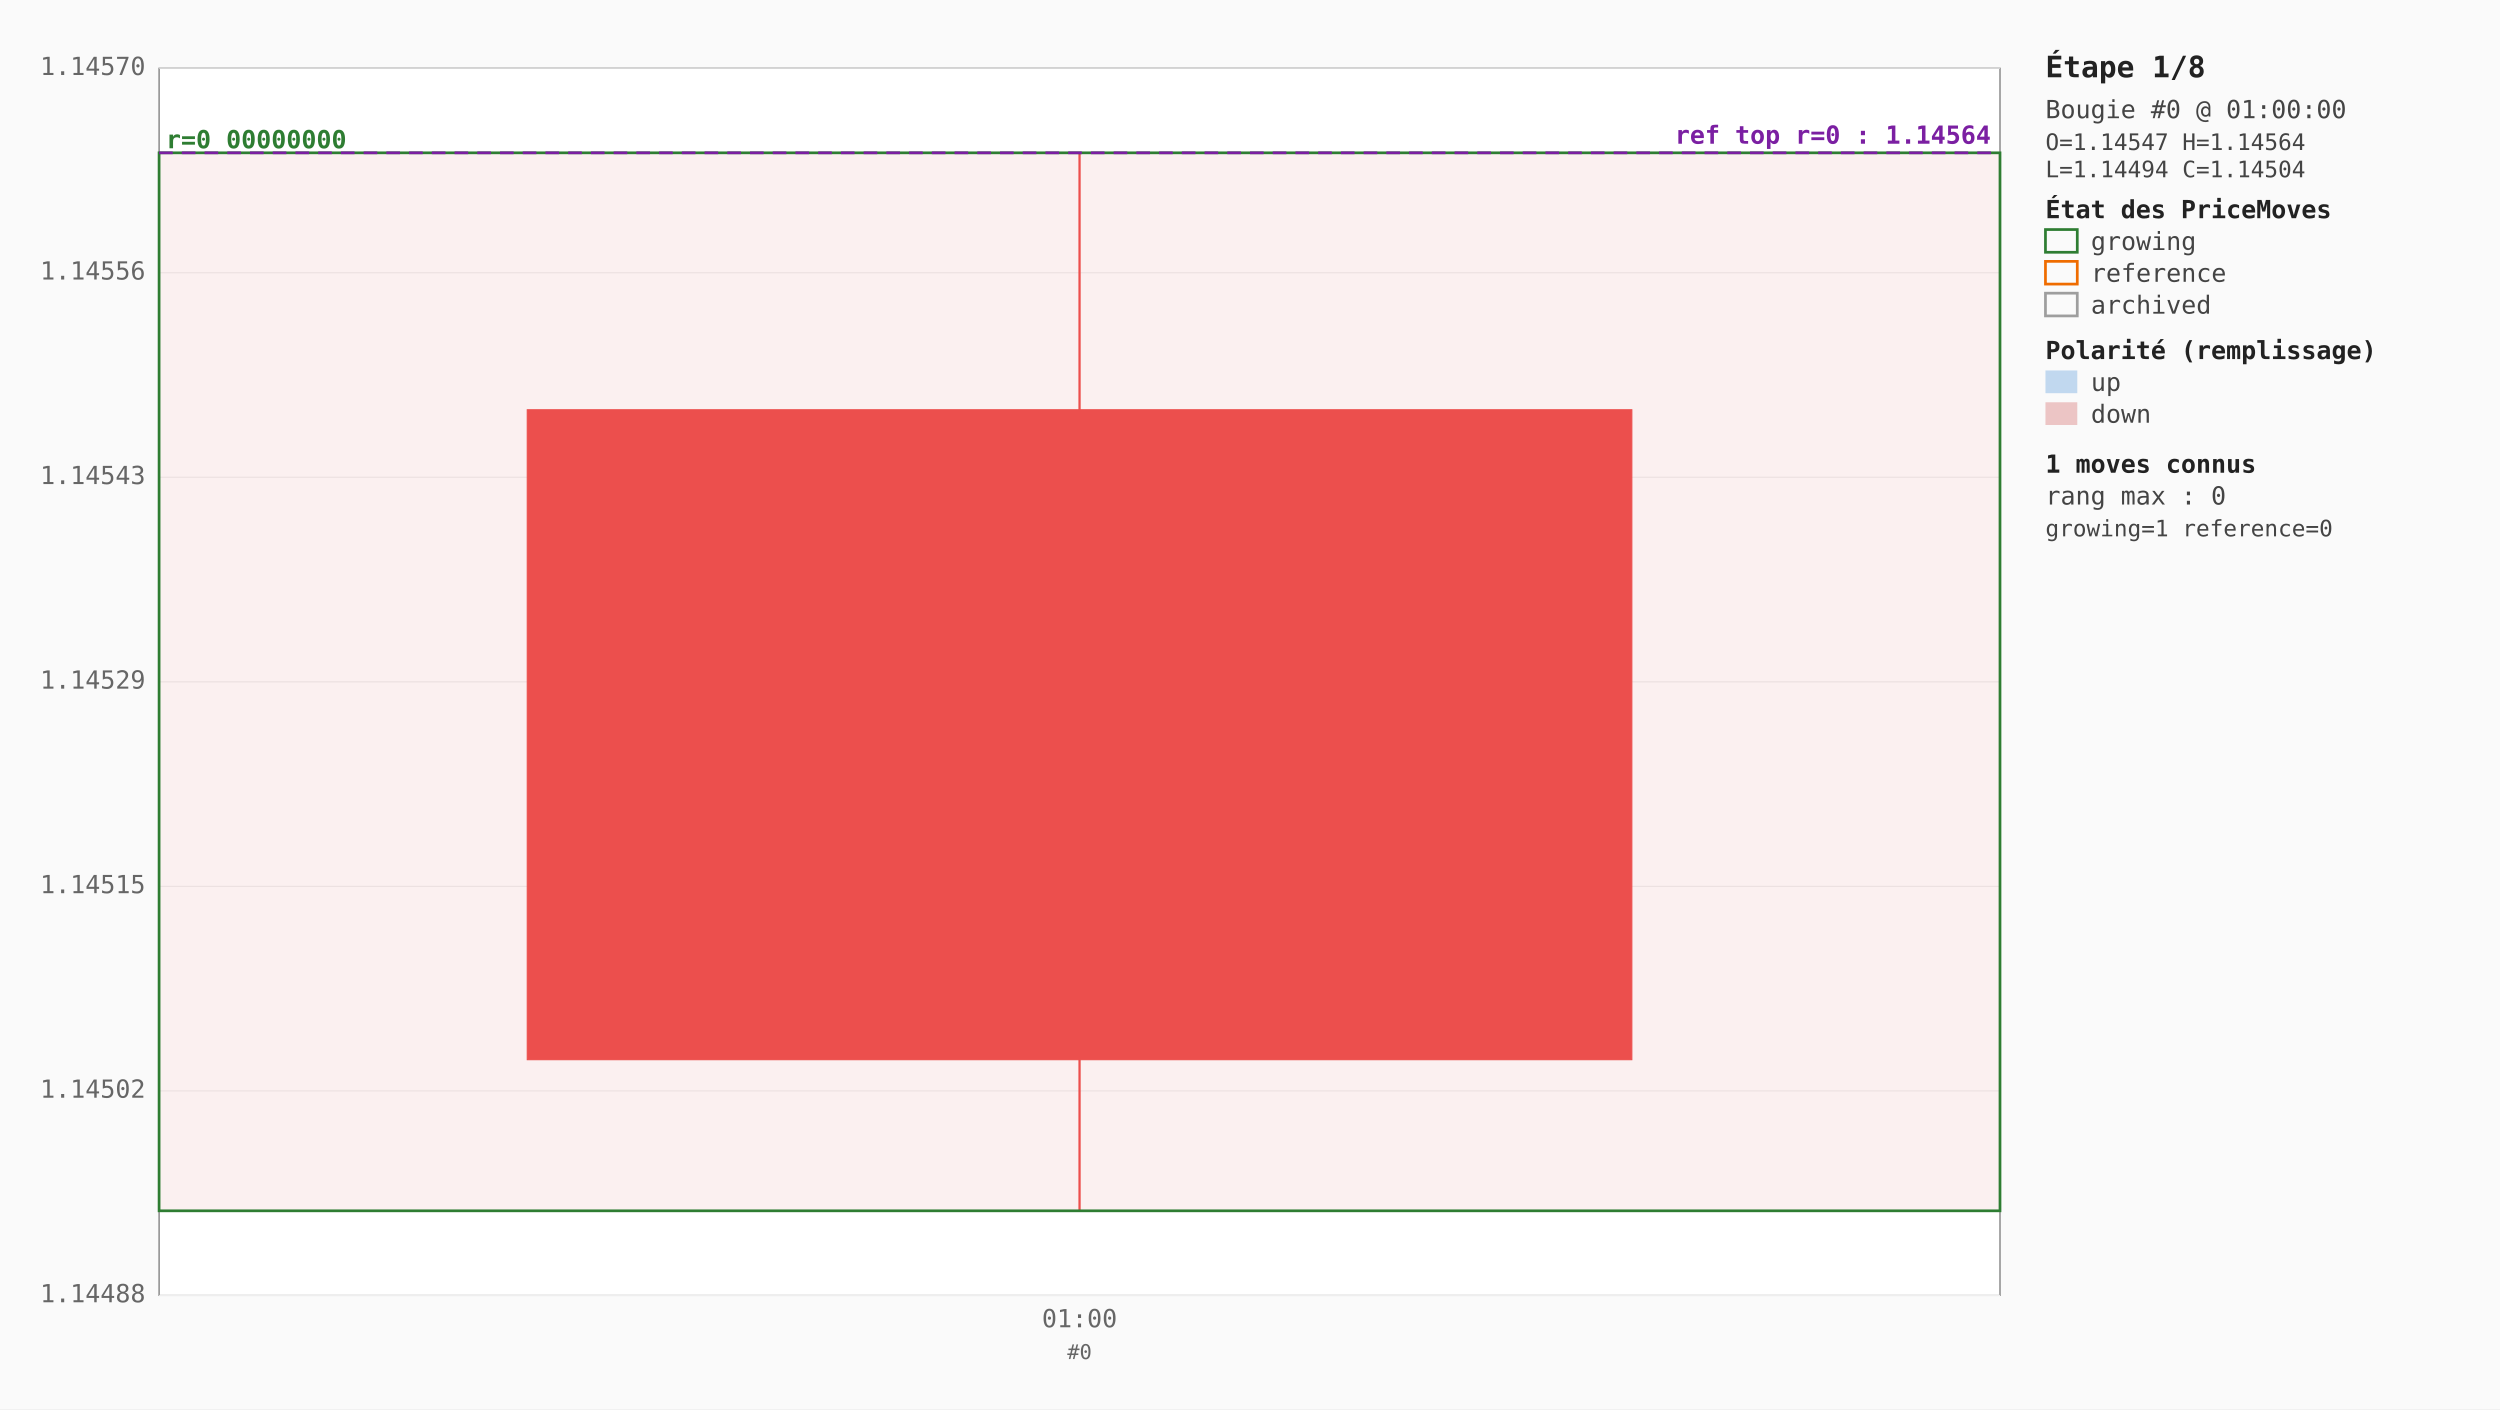
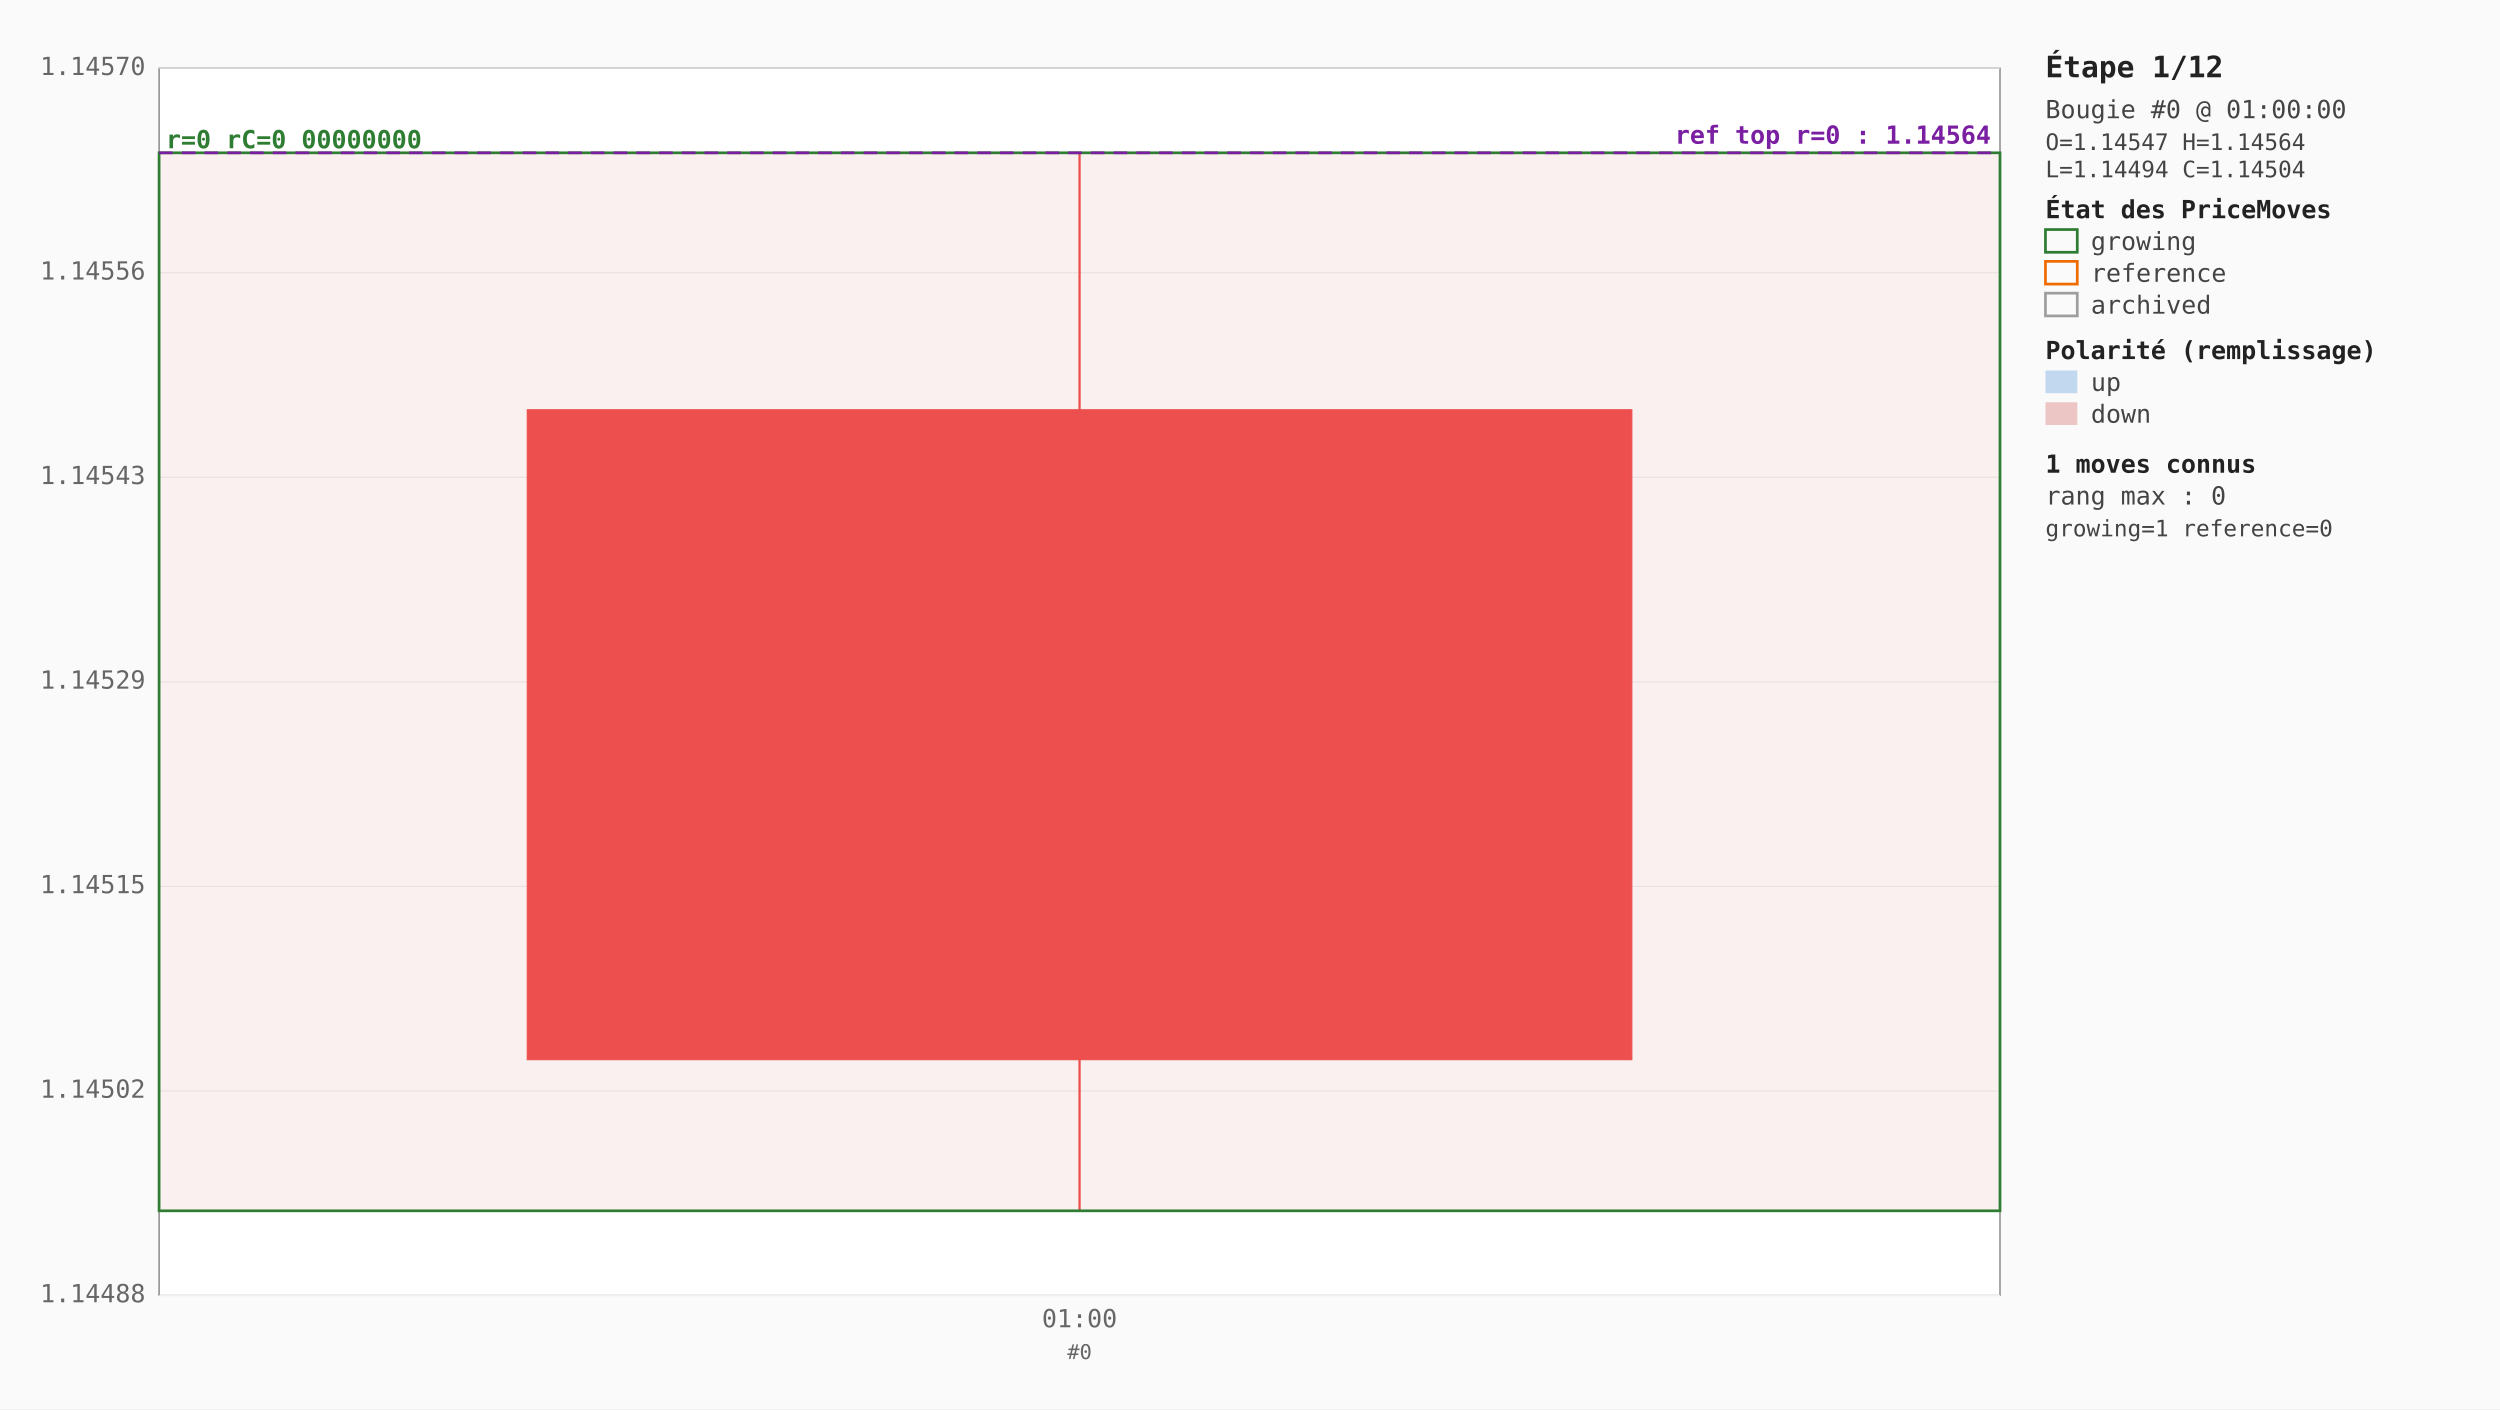
<svg xmlns="http://www.w3.org/2000/svg" width="1100" height="620" viewBox="0 0 1100 620" font-family="ui-monospace, SFMono-Regular, Menlo, monospace" font-size="11">
  <rect x="0" y="0" width="1100" height="620" fill="#fafafa" />
  <rect x="70" y="30" width="810" height="540" fill="white" stroke="#666" stroke-width="0.5" />
  <line x1="70" y1="570" x2="880" y2="570" stroke="#eee" stroke-width="0.5" />
  <text x="64" y="573" text-anchor="end" fill="#666">1.14488</text>
  <line x1="70" y1="480" x2="880" y2="480" stroke="#eee" stroke-width="0.5" />
  <text x="64" y="483" text-anchor="end" fill="#666">1.14502</text>
  <line x1="70" y1="390" x2="880" y2="390" stroke="#eee" stroke-width="0.5" />
  <text x="64" y="393" text-anchor="end" fill="#666">1.14515</text>
  <line x1="70" y1="300" x2="880" y2="300" stroke="#eee" stroke-width="0.5" />
  <text x="64" y="303" text-anchor="end" fill="#666">1.14529</text>
  <line x1="70" y1="210" x2="880" y2="210" stroke="#eee" stroke-width="0.5" />
  <text x="64" y="213" text-anchor="end" fill="#666">1.14543</text>
  <line x1="70" y1="120" x2="880" y2="120" stroke="#eee" stroke-width="0.5" />
  <text x="64" y="123" text-anchor="end" fill="#666">1.14556</text>
  <line x1="70" y1="30" x2="880" y2="30" stroke="#eee" stroke-width="0.5" />
  <text x="64" y="33" text-anchor="end" fill="#666">1.14570</text>
  <text x="475" y="584" text-anchor="middle" fill="#666">01:00</text>
  <text x="475" y="598" text-anchor="middle" fill="#666" font-size="9">#0</text>
  <line x1="475" y1="67.241" x2="475" y2="532.759" stroke="#ef5350" stroke-width="1" />
  <rect x="231.999" y="180.296" width="486.002" height="285.961" fill="#ef5350" stroke="#ef5350" stroke-width="0.5" />
  <rect x="70" y="67.241" width="810" height="465.517" fill="#c62828" fill-opacity="0.07" stroke="#2e7d32" stroke-width="1.2" stroke-dasharray="none" />
-   <text x="73" y="65.241" fill="#2e7d32" font-weight="600">r=0 00000000</text>
+   <text x="73" y="65.241" fill="#2e7d32" font-weight="600">r=0 rC=0 00000000</text>
  <line x1="70" y1="67.241" x2="880" y2="67.241" stroke="#7b1fa2" stroke-width="1.2" stroke-dasharray="6 4" />
  <text x="876" y="63.241" text-anchor="end" fill="#7b1fa2" font-weight="600">ref top r=0 : 1.14564</text>
-   <text x="900" y="34" font-size="13" font-weight="700" fill="#222">Étape 1/8</text>
+   <text x="900" y="34" font-size="13" font-weight="700" fill="#222">Étape 1/12</text>
  <text x="900" y="52" fill="#444">Bougie #0 @ 01:00:00</text>
  <text x="900" y="66" fill="#444" font-size="10">O=1.14547 H=1.14564</text>
  <text x="900" y="78" fill="#444" font-size="10">L=1.14494 C=1.14504</text>
  <text x="900" y="96" font-weight="600" fill="#222">État des PriceMoves</text>
  <rect x="900" y="101" width="14" height="10" fill="none" stroke="#2e7d32" stroke-width="1.2" />
  <text x="920" y="110" fill="#444">growing</text>
  <rect x="900" y="115" width="14" height="10" fill="none" stroke="#ef6c00" stroke-width="1.2" />
  <text x="920" y="124" fill="#444">reference</text>
  <rect x="900" y="129" width="14" height="10" fill="none" stroke="#9e9e9e" stroke-width="1.2" />
  <text x="920" y="138" fill="#444">archived</text>
  <text x="900" y="158" font-weight="600" fill="#222">Polarité (remplissage)</text>
  <rect x="900" y="163" width="14" height="10" fill="#1976d2" fill-opacity="0.25" />
  <text x="920" y="172" fill="#444">up</text>
  <rect x="900" y="177" width="14" height="10" fill="#c62828" fill-opacity="0.25" />
  <text x="920" y="186" fill="#444">down</text>
  <text x="900" y="208" font-weight="600" fill="#222">1 moves connus</text>
  <text x="900" y="222" fill="#444">rang max : 0</text>
  <text x="900" y="236" fill="#444" font-size="10">growing=1 reference=0</text>
</svg>
